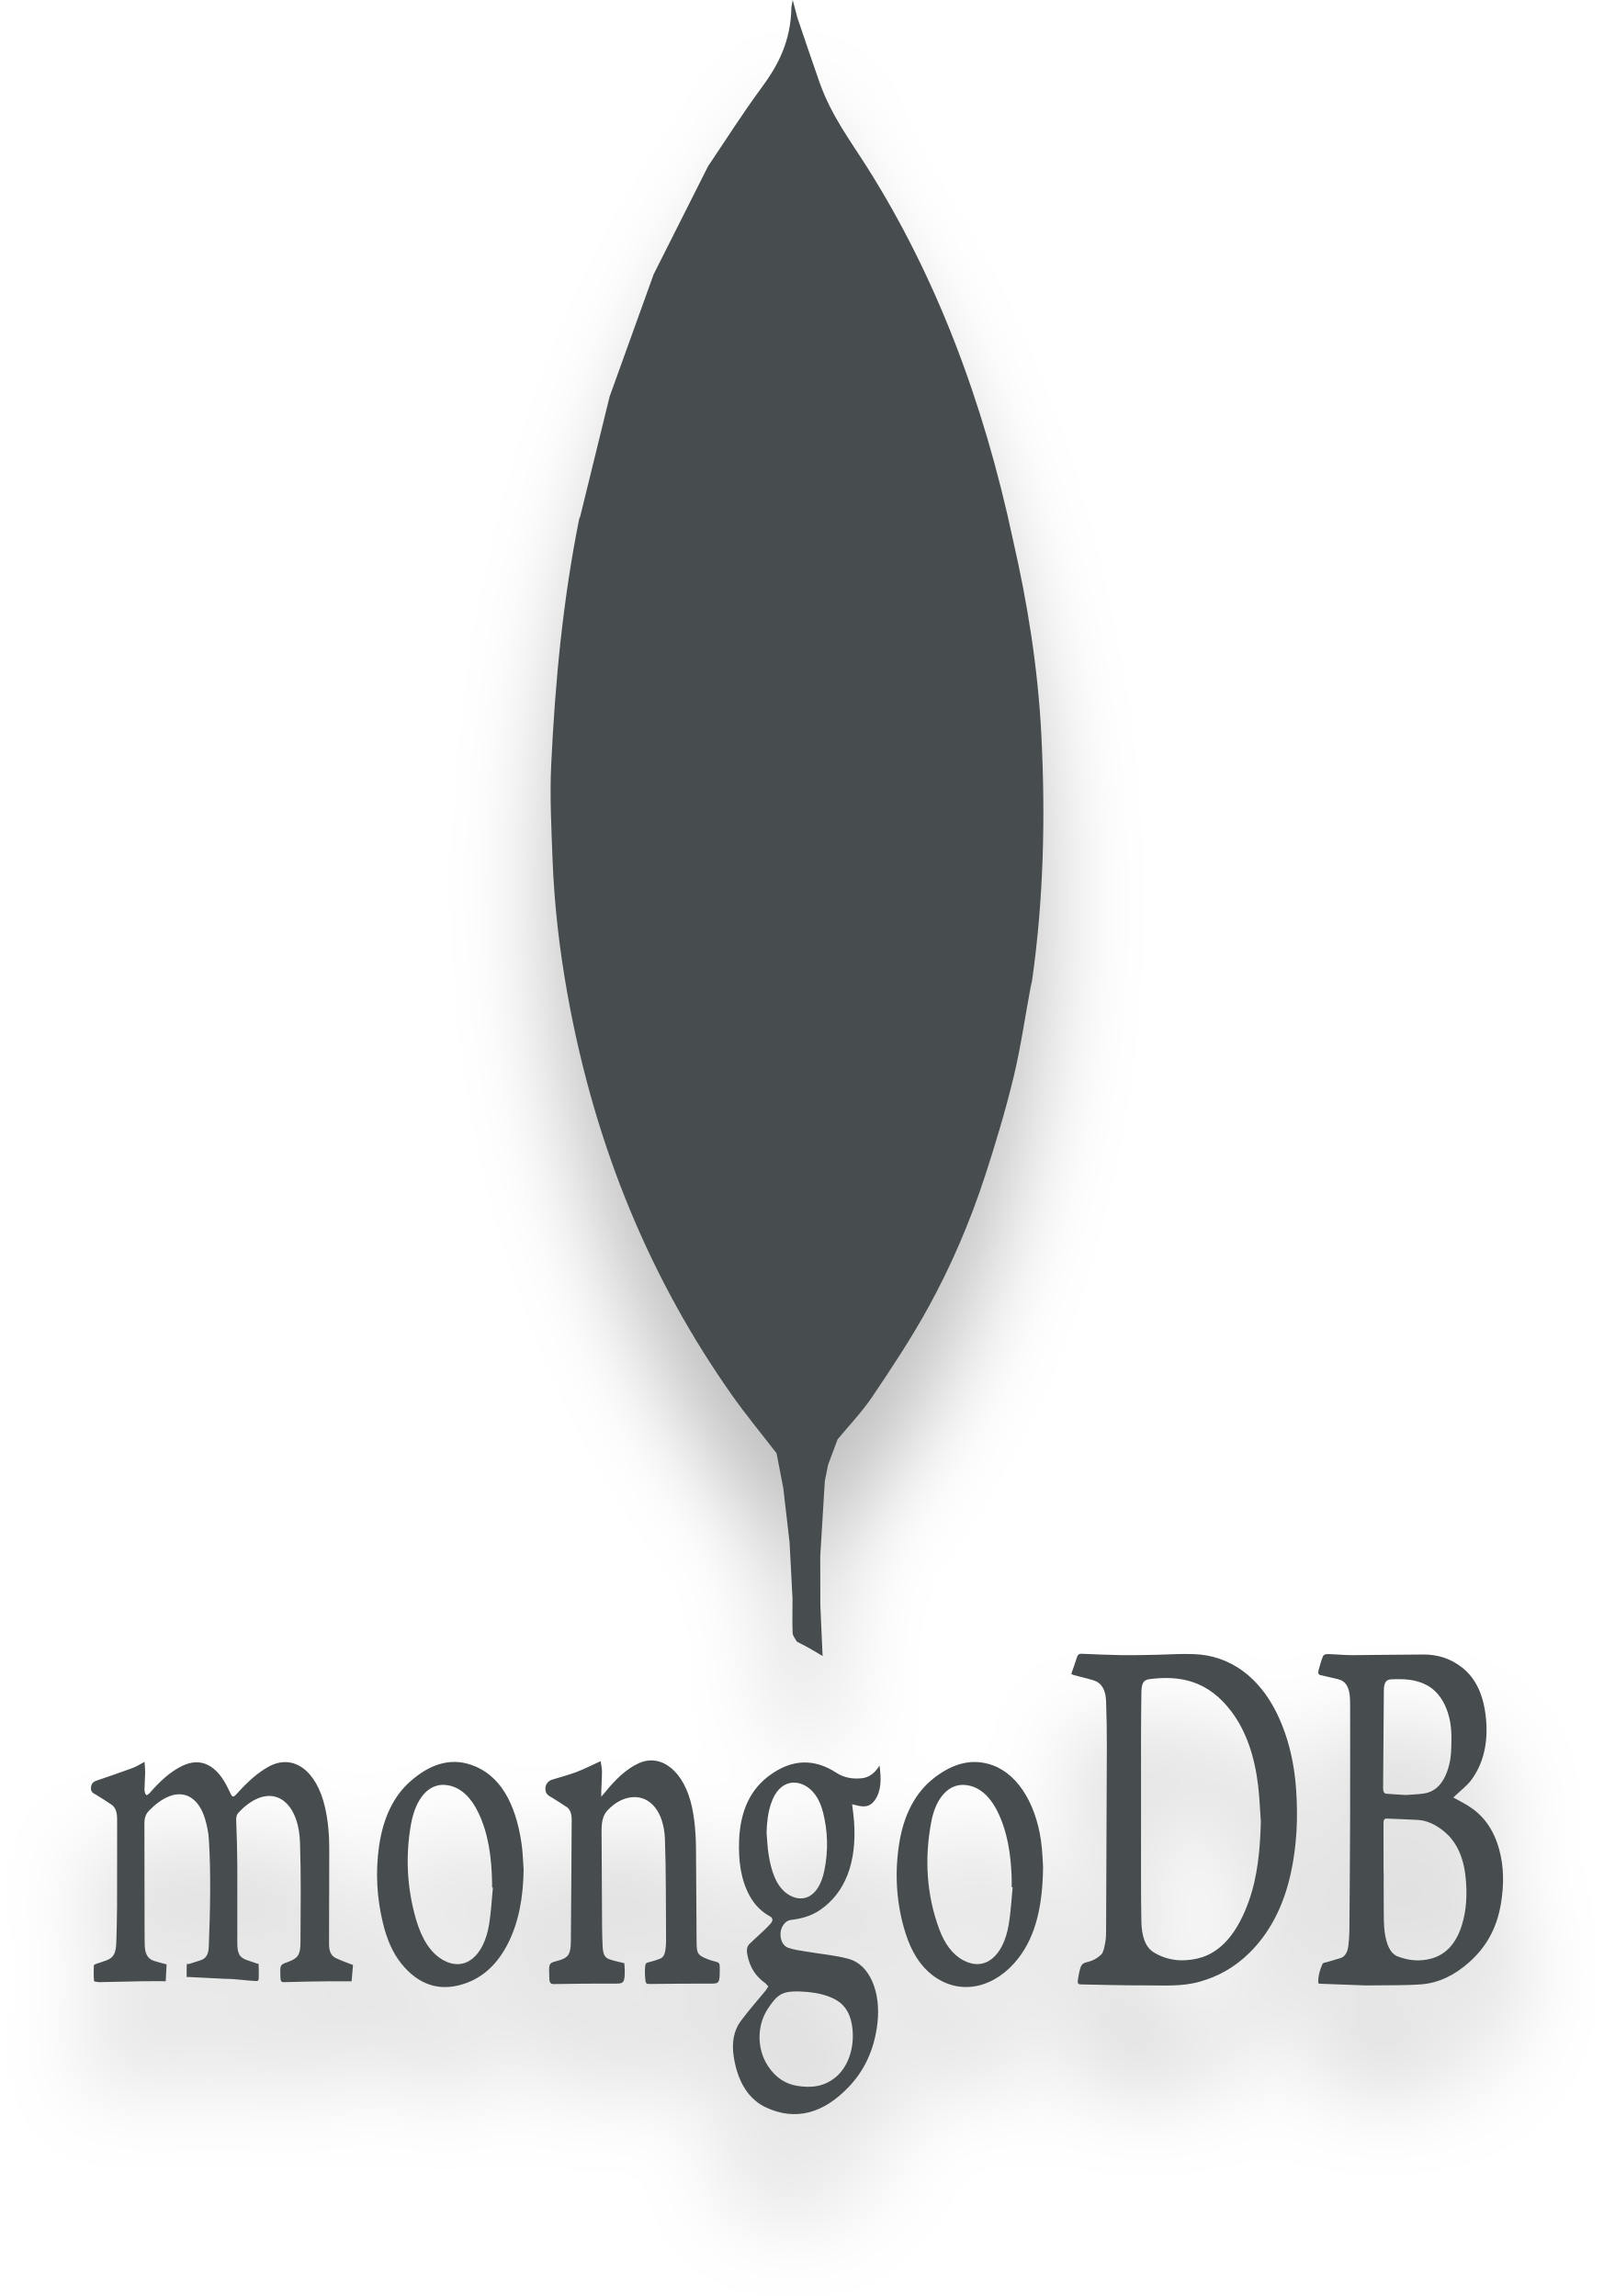
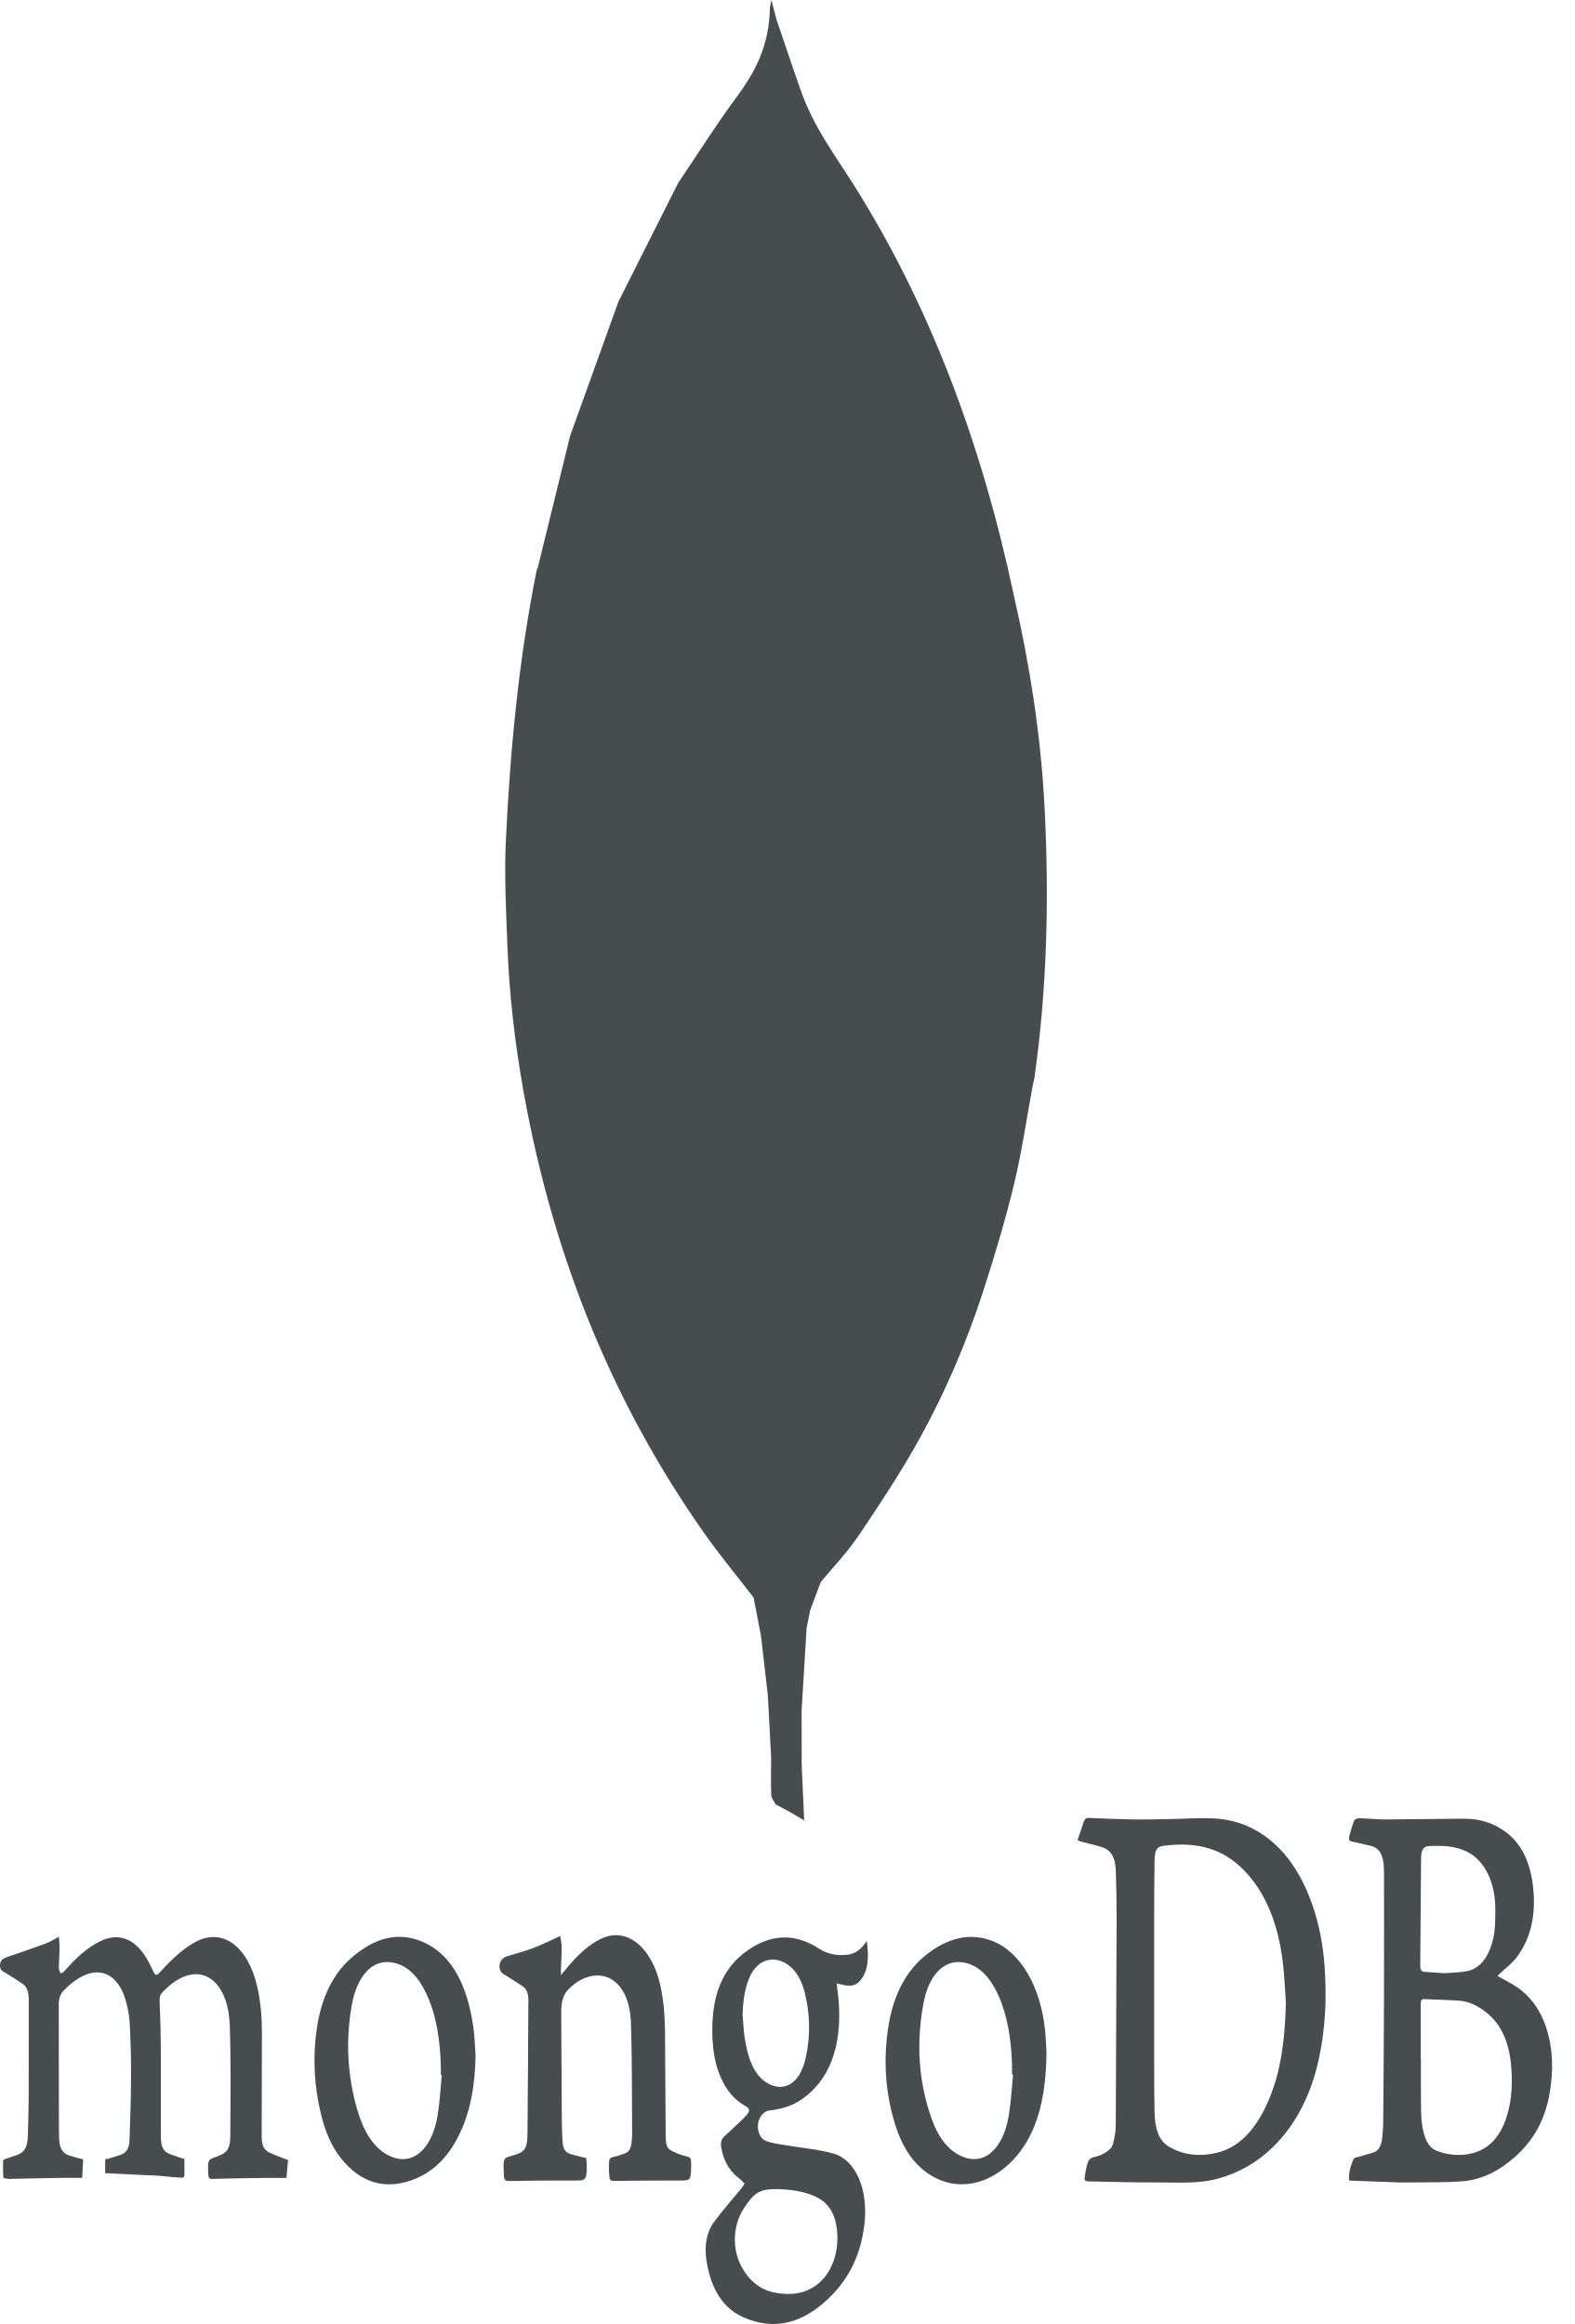
- <svg xmlns="http://www.w3.org/2000/svg" width="71" height="101" viewBox="0 0 71 101" fill="none">
-   <g filter="url(#filter0_d)">
-     <path fill-rule="evenodd" clip-rule="evenodd" d="M44.553 23.77C43.237 17.579 41.126 12.1 38.151 7.385C37.399 6.192 36.563 5.1 36.038 3.616C35.706 2.677 35.391 1.725 35.068 0.78L34.862 0L34.805 0.307C34.779 1.849 34.2 2.895 33.481 3.871C32.67 4.969 31.916 6.162 31.138 7.314L28.744 12.07L26.809 17.447L25.514 22.727L25.475 22.808C24.763 26.343 24.412 29.977 24.24 33.647C24.174 35.026 24.249 36.425 24.3 37.812C24.374 39.794 24.602 41.742 24.943 43.66C26.185 50.629 28.706 56.408 32.152 61.319C32.792 62.231 33.484 63.061 34.151 63.929L34.447 65.462L34.722 67.841L34.853 70.325C34.852 70.829 34.838 71.335 34.858 71.837C34.864 71.966 34.975 72.085 35.037 72.209L35.595 72.505L36.176 72.847L36.077 70.639L36.072 68.465L36.273 65.153L36.418 64.432L36.835 63.316C37.35 62.692 37.901 62.124 38.37 61.428C39.217 60.17 40.063 58.895 40.822 57.517C41.806 55.73 42.653 53.779 43.333 51.687C43.788 50.287 44.216 48.859 44.571 47.397C44.883 46.108 45.076 44.753 45.323 43.427L45.387 43.141C45.895 39.561 45.981 35.945 45.794 32.306C45.644 29.373 45.188 26.543 44.553 23.77V23.77ZM34.495 62.156C34.573 61.568 34.669 60.982 34.74 60.391C34.669 60.982 34.573 61.568 34.495 62.156ZM36.222 62.563L35.896 61.482L36.222 62.563L36.702 63.182L36.222 62.563ZM56.517 76.251C56.099 75.042 55.486 74.124 54.677 73.522C53.998 73.018 53.269 72.796 52.519 72.764C51.957 72.74 51.393 72.783 50.83 72.794C50.33 72.803 49.83 72.816 49.33 72.809C48.742 72.8 48.154 72.773 47.567 72.748C47.469 72.744 47.4 72.773 47.354 72.923C47.283 73.156 47.199 73.38 47.111 73.635L47.209 73.683C47.501 73.761 47.794 73.827 48.084 73.915C48.457 74.027 48.625 74.351 48.642 74.826C48.667 75.502 48.678 76.18 48.676 76.858C48.668 79.541 48.656 82.224 48.643 84.907C48.642 85.084 48.64 85.269 48.608 85.435C48.571 85.627 48.531 85.876 48.436 85.971C48.272 86.136 48.068 86.248 47.872 86.296C47.589 86.366 47.541 86.385 47.453 86.806L47.414 87.017C47.372 87.247 47.395 87.292 47.553 87.294C48.464 87.31 49.374 87.339 50.285 87.335C51.115 87.33 51.946 87.406 52.773 87.171C53.555 86.948 54.285 86.559 54.951 85.9C55.815 85.044 56.437 83.9 56.765 82.408C57.029 81.202 57.089 79.972 56.999 78.711C56.938 77.842 56.783 77.022 56.517 76.251V76.251ZM54.921 83.627C54.434 84.997 53.707 85.912 52.668 86.153C52.018 86.303 51.366 86.26 50.746 85.888C50.353 85.653 50.207 85.14 50.195 84.535C50.184 83.942 50.179 83.348 50.179 82.754C50.177 80.667 50.177 78.579 50.179 76.493C50.18 75.835 50.187 75.176 50.194 74.518C50.199 74.055 50.264 73.9 50.562 73.863C51.874 73.697 53.126 73.91 54.166 75.305C54.809 76.168 55.175 77.268 55.327 78.532C55.39 79.059 55.409 79.598 55.449 80.132C55.417 81.352 55.308 82.54 54.921 83.627ZM65.933 81.366C65.675 80.415 65.184 79.819 64.568 79.437C64.358 79.306 64.141 79.198 63.914 79.072L63.994 78.995C64.239 78.758 64.512 78.566 64.723 78.274C65.236 77.563 65.45 76.669 65.35 75.607C65.255 74.597 64.921 73.855 64.325 73.374C63.784 72.939 63.201 72.78 62.598 72.781C61.553 72.782 60.509 72.806 59.465 72.809C59.105 72.81 58.745 72.769 58.385 72.762C58.315 72.76 58.212 72.787 58.182 72.857C58.099 73.048 58.045 73.268 57.986 73.48C57.952 73.604 57.986 73.672 58.079 73.69C58.33 73.742 58.581 73.807 58.833 73.864C59.181 73.942 59.349 74.216 59.37 74.745L59.375 75.059C59.375 76.704 59.379 78.35 59.374 79.995C59.369 81.637 59.356 83.281 59.343 84.924C59.342 85.131 59.323 85.339 59.303 85.544C59.273 85.854 59.164 86.068 58.954 86.135L58.359 86.312C58.288 86.334 58.187 86.331 58.158 86.396C58.049 86.643 57.961 86.912 57.973 87.238L58.034 87.263L60.032 87.337L60.433 87.335C61.124 87.323 61.817 87.343 62.507 87.29C63.255 87.233 63.957 86.898 64.606 86.322C65.297 85.707 65.828 84.897 66.017 83.678C66.139 82.9 66.139 82.118 65.933 81.366V81.366ZM60.858 74.356C60.861 74.026 60.957 73.882 61.174 73.874C61.71 73.852 62.241 73.856 62.758 74.135C63.426 74.495 63.837 75.366 63.829 76.429C63.826 76.838 63.83 77.242 63.73 77.635C63.534 78.407 63.157 78.815 62.622 78.895C62.343 78.937 62.061 78.942 61.813 78.962L60.983 78.907C60.873 78.901 60.825 78.827 60.825 78.656L60.858 74.356V74.356ZM64.297 84.659C64.03 85.538 63.543 86 62.933 86.16C62.445 86.289 61.953 86.251 61.471 86.064C61.114 85.925 60.969 85.492 60.897 85.012C60.849 84.691 60.858 84.308 60.853 83.974C60.847 83.457 60.852 82.386 60.852 82.386H60.845C60.845 81.623 60.846 80.962 60.843 80.229C60.843 80.071 60.861 79.993 60.988 79.999C61.442 80.019 61.898 80.031 62.352 80.058C62.757 80.081 63.137 80.263 63.495 80.554C64.039 80.997 64.366 81.675 64.456 82.606C64.525 83.312 64.496 84.007 64.297 84.659V84.659ZM14.47 85.482L14.48 81.331C14.481 80.707 14.428 80.094 14.293 79.502C13.92 77.87 12.89 77.127 11.817 77.713C11.329 77.979 10.892 78.383 10.475 78.841C10.232 79.108 10.232 79.108 10.056 78.727C9.558 77.649 8.847 77.281 8.019 77.678C7.484 77.935 7.016 78.374 6.572 78.884C6.531 78.931 6.448 78.984 6.423 78.956C6.381 78.909 6.353 78.798 6.354 78.715L6.384 77.978C6.386 77.823 6.367 77.667 6.357 77.504C6.156 77.609 5.997 77.713 5.829 77.775C5.312 77.965 4.792 78.141 4.272 78.32C4.146 78.364 4.013 78.421 4.001 78.64C3.988 78.854 4.125 78.89 4.231 78.954C4.455 79.09 4.677 79.234 4.897 79.381C5.083 79.505 5.152 79.728 5.151 80.029C5.148 81.316 5.153 82.601 5.148 83.887C5.146 84.41 5.13 84.933 5.114 85.456C5.1 85.919 4.995 86.113 4.698 86.23C4.541 86.293 4.38 86.335 4.222 86.391C4.187 86.403 4.127 86.437 4.127 86.463C4.12 86.69 4.112 86.922 4.137 87.142C4.142 87.182 4.301 87.182 4.389 87.197L4.448 87.192C5.061 87.178 5.673 87.164 6.286 87.154C6.611 87.148 6.936 87.153 7.289 87.153L7.326 86.412C7.124 86.357 6.944 86.315 6.766 86.256C6.488 86.164 6.37 85.942 6.363 85.519L6.358 84.914C6.355 83.343 6.351 81.773 6.351 80.203C6.351 79.974 6.414 79.793 6.547 79.657C6.828 79.37 7.125 79.141 7.454 79.014C8.148 78.746 8.749 79.118 9.016 80.009C9.1 80.29 9.167 80.601 9.185 80.906C9.283 82.481 9.241 84.057 9.182 85.631C9.169 85.971 9.064 86.142 8.842 86.225L8.32 86.392C8.278 86.408 8.217 86.365 8.214 86.418C8.202 86.635 8.209 86.969 8.209 86.969H8.333L9.921 87.048C10.356 87.046 10.792 87.126 11.227 87.142C11.305 87.145 11.374 87.162 11.378 87.026C11.385 86.811 11.379 86.609 11.373 86.393L11.29 86.371L10.843 86.219C10.541 86.112 10.437 85.938 10.436 85.477C10.432 84.34 10.442 83.204 10.436 82.068C10.432 81.418 10.415 80.768 10.388 80.12C10.38 79.948 10.398 79.835 10.489 79.738C10.757 79.449 11.046 79.227 11.364 79.1C12.342 78.711 13.143 79.521 13.193 81.044C13.243 82.513 13.222 83.987 13.214 85.46C13.212 85.972 13.1 86.127 12.766 86.264L12.65 86.309C12.308 86.433 12.311 86.433 12.332 86.982C12.338 87.154 12.37 87.198 12.491 87.194C13.188 87.17 13.885 87.164 14.582 87.155C14.867 87.151 15.152 87.155 15.462 87.155L15.525 86.44C15.253 86.331 15.002 86.25 14.759 86.13C14.545 86.02 14.469 85.825 14.47 85.482V85.482ZM38.472 79.19C38.759 78.788 38.761 78.256 38.68 77.666C38.453 78.026 38.198 78.191 37.908 78.223C37.518 78.265 37.135 78.214 36.773 77.979C35.791 77.342 34.825 77.387 33.861 78.086C33.051 78.672 32.553 79.586 32.503 80.972C32.471 81.86 32.581 82.701 32.973 83.407C33.208 83.83 33.51 84.104 33.85 84.294C33.997 84.375 34.008 84.481 33.885 84.622C33.795 84.727 33.7 84.821 33.603 84.912C33.398 85.107 33.192 85.299 32.984 85.488C32.862 85.599 32.821 85.741 32.861 85.959C32.977 86.599 33.278 86.968 33.654 87.238L33.791 87.382L33.671 87.563C33.303 88.014 32.92 88.44 32.567 88.919C32.271 89.322 32.175 89.861 32.265 90.455C32.445 91.643 32.966 92.377 33.706 92.715C34.998 93.306 36.211 92.967 37.318 91.81C37.974 91.123 38.444 90.23 38.587 89.001C38.748 87.62 38.24 86.421 37.33 86.173C36.729 86.008 36.113 85.961 35.505 85.856C35.221 85.807 34.933 85.778 34.656 85.679C34.421 85.595 34.304 85.306 34.326 85.023C34.348 84.746 34.544 84.487 34.767 84.46C35.218 84.405 35.66 84.299 36.075 84.012C37.176 83.251 37.687 81.92 37.559 80.127C37.543 79.886 37.506 79.647 37.474 79.367C37.826 79.456 38.186 79.591 38.472 79.19V79.19ZM35.131 87.602C35.579 87.622 36.089 87.664 36.581 87.881C37.014 88.072 37.37 88.407 37.475 89.138C37.602 90.02 37.321 90.898 36.756 91.37C36.226 91.811 35.651 91.848 35.068 91.757C34.568 91.679 34.119 91.418 33.759 90.861C33.285 90.127 33.283 89.112 33.757 88.38C34.181 87.726 34.408 87.591 35.131 87.602V87.602ZM36.252 82.286C35.991 83.547 35.232 83.721 34.637 83.318C34.13 82.975 33.909 82.3 33.794 81.53C33.749 81.233 33.738 80.926 33.712 80.623C33.722 80.188 33.77 79.771 33.894 79.38C34.273 78.176 35.206 78.248 35.722 78.793C35.943 79.027 36.097 79.344 36.194 79.721C36.408 80.564 36.43 81.423 36.252 82.286ZM31.516 86.305C31.337 86.261 31.156 86.205 30.982 86.125C30.675 85.983 30.637 85.895 30.634 85.404C30.625 84.036 30.619 82.668 30.608 81.3C30.603 80.685 30.555 80.078 30.43 79.49C30.102 77.94 29.095 77.108 28.088 77.565C27.53 77.82 27.051 78.292 26.605 78.847L26.442 79.036L26.443 78.783C26.453 78.492 26.474 78.201 26.473 77.91C26.472 77.758 26.433 77.606 26.415 77.472C26.034 77.645 25.693 77.82 25.345 77.952C24.995 78.085 24.639 78.175 24.286 78.284C24.11 78.337 23.981 78.498 23.984 78.68C23.989 78.937 24.13 78.987 24.253 79.064C24.477 79.202 24.7 79.342 24.921 79.49C25.078 79.596 25.142 79.793 25.141 80.049C25.13 81.827 25.123 83.606 25.105 85.385C25.1 85.947 25.006 86.096 24.64 86.219L24.481 86.267C24.142 86.355 24.133 86.376 24.156 86.916L24.158 87.005C24.154 87.213 24.214 87.28 24.355 87.278C25.255 87.261 26.155 87.254 27.055 87.259C27.441 87.261 27.482 87.216 27.474 86.617L27.456 86.36C27.235 86.304 27.024 86.263 26.818 86.195C26.602 86.122 26.525 85.989 26.505 85.657C26.486 85.354 26.48 85.046 26.478 84.741C26.468 83.343 26.46 81.945 26.455 80.548C26.454 80.196 26.497 79.869 26.712 79.642C27.037 79.299 27.392 79.101 27.786 79.06C28.588 78.977 29.198 79.696 29.242 80.904C29.295 82.395 29.279 83.892 29.292 85.386C29.293 85.498 29.28 85.61 29.27 85.721C29.25 85.939 29.18 86.103 29.033 86.16C28.89 86.216 28.745 86.267 28.599 86.3C28.381 86.349 28.377 86.347 28.36 86.679L28.365 86.903C28.391 87.289 28.392 87.278 28.65 87.274C29.521 87.263 30.391 87.256 31.26 87.258C31.624 87.259 31.65 87.233 31.653 86.667L31.652 86.532C31.658 86.387 31.615 86.328 31.516 86.305V86.305ZM43.672 77.659C42.76 77.323 41.895 77.573 41.073 78.215C40.275 78.839 39.741 79.803 39.538 81.135C39.332 82.481 39.43 83.794 39.824 85.044C40.08 85.856 40.475 86.483 41.011 86.891C42.268 87.847 43.805 87.413 44.79 86.135C45.568 85.126 45.854 83.783 45.871 82.121C45.86 81.954 45.85 81.633 45.82 81.316C45.655 79.506 44.826 78.085 43.672 77.659V77.659ZM44.363 84.649C44.121 86.089 43.297 86.729 42.367 86.234C41.892 85.983 41.538 85.501 41.299 84.849C40.75 83.353 40.644 81.762 40.957 80.129C41.165 79.042 41.757 78.447 42.462 78.522C43.092 78.588 43.576 79.045 43.931 79.819C44.306 80.636 44.45 81.566 44.489 82.541C44.495 82.698 44.49 82.854 44.49 83.012L44.534 83.019C44.478 83.564 44.452 84.119 44.363 84.649V84.649ZM20.728 77.636C19.768 77.304 18.869 77.632 18.036 78.369C17.316 79.005 16.851 79.957 16.672 81.2C16.505 82.361 16.573 83.503 16.845 84.615C17.011 85.293 17.262 85.889 17.631 86.354C18.407 87.332 19.313 87.58 20.278 87.307C21.095 87.076 21.813 86.528 22.334 85.502C22.823 84.543 23.009 83.442 23.028 82.249C22.999 81.871 22.992 81.486 22.939 81.117C22.675 79.276 21.962 78.061 20.728 77.636V77.636ZM21.511 84.645C21.277 86.077 20.439 86.733 19.516 86.238C18.923 85.92 18.537 85.264 18.293 84.423C17.902 83.073 17.822 81.667 18.075 80.242C18.269 79.153 18.854 78.35 19.749 78.543C20.298 78.66 20.727 79.084 21.047 79.758C21.478 80.668 21.62 81.709 21.64 82.803V83.027L21.676 83.035C21.623 83.573 21.597 84.12 21.511 84.645V84.645Z" fill="#474D4F" />
-   </g>
-   <defs>
-     <filter id="filter0_d" x="0" y="0" width="70.1" height="101" filterUnits="userSpaceOnUse" color-interpolation-filters="sRGB">
-       <feFlood flood-opacity="0" result="BackgroundImageFix" />
-       <feColorMatrix in="SourceAlpha" type="matrix" values="0 0 0 0 0 0 0 0 0 0 0 0 0 0 0 0 0 0 127 0" />
-       <feOffset dy="4" />
-       <feGaussianBlur stdDeviation="2" />
-       <feColorMatrix type="matrix" values="0 0 0 0 0 0 0 0 0 0 0 0 0 0 0 0 0 0 0.25 0" />
-       <feBlend mode="normal" in2="BackgroundImageFix" result="effect1_dropShadow" />
-       <feBlend mode="normal" in="SourceGraphic" in2="effect1_dropShadow" result="shape" />
-     </filter>
-   </defs>
+ <svg xmlns="http://www.w3.org/2000/svg" width="63" height="93" viewBox="0 0 63 93" fill="none">
+   <path fill-rule="evenodd" clip-rule="evenodd" d="M40.553 23.77C39.237 17.579 37.126 12.1 34.151 7.385C33.399 6.192 32.563 5.1 32.038 3.616C31.706 2.677 31.391 1.725 31.068 0.78L30.863 0L30.805 0.307C30.779 1.849 30.2 2.895 29.481 3.871C28.67 4.969 27.916 6.162 27.138 7.314L24.744 12.07L22.809 17.447L21.514 22.727L21.475 22.808C20.763 26.343 20.412 29.977 20.24 33.647C20.174 35.026 20.249 36.425 20.3 37.812C20.374 39.794 20.602 41.742 20.943 43.66C22.185 50.629 24.706 56.408 28.152 61.319C28.792 62.231 29.484 63.061 30.151 63.929L30.447 65.462L30.722 67.841L30.853 70.325C30.852 70.829 30.838 71.335 30.858 71.837C30.863 71.966 30.975 72.085 31.037 72.209L31.595 72.505L32.176 72.847L32.077 70.639L32.072 68.465L32.273 65.153L32.418 64.432L32.835 63.316C33.35 62.692 33.901 62.124 34.37 61.428C35.217 60.17 36.063 58.895 36.822 57.517C37.806 55.73 38.653 53.779 39.333 51.687C39.788 50.287 40.216 48.859 40.571 47.397C40.883 46.108 41.076 44.753 41.323 43.427L41.387 43.141C41.895 39.561 41.981 35.945 41.794 32.306C41.644 29.373 41.188 26.543 40.553 23.77ZM30.495 62.156C30.573 61.568 30.669 60.982 30.74 60.391C30.669 60.982 30.573 61.568 30.495 62.156ZM32.222 62.563L31.896 61.482L32.222 62.563L32.702 63.182L32.222 62.563ZM52.517 76.251C52.099 75.042 51.486 74.124 50.677 73.522C49.998 73.018 49.269 72.796 48.519 72.764C47.957 72.74 47.393 72.783 46.83 72.794C46.33 72.803 45.83 72.816 45.33 72.809C44.742 72.8 44.154 72.773 43.567 72.748C43.469 72.744 43.4 72.773 43.354 72.923C43.283 73.156 43.199 73.38 43.111 73.635L43.209 73.683C43.501 73.761 43.794 73.827 44.084 73.915C44.457 74.027 44.625 74.351 44.642 74.826C44.667 75.502 44.678 76.18 44.676 76.858C44.668 79.541 44.656 82.224 44.643 84.907C44.642 85.084 44.64 85.269 44.608 85.435C44.571 85.627 44.531 85.876 44.436 85.971C44.272 86.136 44.068 86.248 43.872 86.296C43.589 86.366 43.541 86.385 43.453 86.806L43.414 87.017C43.372 87.247 43.395 87.292 43.553 87.294C44.464 87.31 45.374 87.339 46.285 87.335C47.115 87.33 47.946 87.406 48.773 87.171C49.555 86.948 50.285 86.559 50.951 85.9C51.815 85.044 52.437 83.9 52.765 82.408C53.029 81.202 53.089 79.972 52.999 78.711C52.938 77.842 52.783 77.022 52.517 76.251ZM50.921 83.627C50.434 84.997 49.707 85.912 48.668 86.153C48.018 86.303 47.366 86.26 46.746 85.888C46.353 85.653 46.207 85.14 46.195 84.535C46.184 83.942 46.179 83.348 46.179 82.754C46.177 80.667 46.177 78.579 46.179 76.493C46.18 75.835 46.187 75.176 46.194 74.518C46.199 74.055 46.264 73.9 46.562 73.863C47.874 73.697 49.126 73.91 50.166 75.305C50.809 76.168 51.175 77.268 51.327 78.532C51.39 79.059 51.409 79.598 51.449 80.132C51.417 81.352 51.308 82.54 50.921 83.627ZM61.933 81.366C61.675 80.415 61.184 79.819 60.568 79.437C60.358 79.306 60.141 79.198 59.914 79.072L59.994 78.995C60.239 78.758 60.512 78.566 60.723 78.274C61.236 77.563 61.45 76.669 61.35 75.607C61.255 74.597 60.921 73.855 60.325 73.374C59.784 72.939 59.201 72.78 58.598 72.781C57.553 72.782 56.509 72.806 55.465 72.809C55.105 72.81 54.745 72.769 54.385 72.762C54.315 72.76 54.212 72.787 54.182 72.857C54.099 73.048 54.045 73.268 53.986 73.48C53.952 73.604 53.986 73.672 54.079 73.69C54.33 73.742 54.581 73.807 54.833 73.864C55.181 73.942 55.349 74.216 55.37 74.745L55.375 75.059C55.375 76.704 55.379 78.35 55.374 79.995C55.369 81.637 55.356 83.281 55.343 84.924C55.342 85.131 55.323 85.339 55.303 85.544C55.273 85.854 55.164 86.068 54.954 86.135L54.359 86.312C54.288 86.334 54.187 86.331 54.158 86.396C54.049 86.643 53.961 86.912 53.973 87.238L54.034 87.263L56.032 87.337L56.433 87.335C57.124 87.323 57.817 87.343 58.507 87.29C59.255 87.233 59.957 86.898 60.606 86.322C61.297 85.707 61.828 84.897 62.017 83.678C62.139 82.9 62.139 82.118 61.933 81.366ZM56.858 74.356C56.861 74.026 56.957 73.882 57.174 73.874C57.71 73.852 58.241 73.856 58.758 74.135C59.426 74.495 59.837 75.366 59.829 76.429C59.826 76.838 59.83 77.242 59.73 77.635C59.534 78.407 59.157 78.815 58.622 78.895C58.343 78.937 58.061 78.942 57.813 78.962L56.983 78.907C56.873 78.901 56.825 78.827 56.825 78.656L56.858 74.356ZM60.297 84.659C60.03 85.538 59.543 86 58.933 86.16C58.445 86.289 57.953 86.251 57.471 86.064C57.114 85.925 56.969 85.492 56.897 85.012C56.849 84.691 56.858 84.308 56.853 83.974C56.847 83.457 56.852 82.386 56.852 82.386H56.845C56.845 81.623 56.846 80.962 56.843 80.229C56.843 80.071 56.861 79.993 56.988 79.999C57.442 80.019 57.898 80.031 58.352 80.058C58.757 80.081 59.137 80.263 59.495 80.554C60.039 80.997 60.366 81.675 60.456 82.606C60.525 83.312 60.495 84.007 60.297 84.659ZM10.47 85.482L10.48 81.331C10.481 80.707 10.428 80.094 10.293 79.502C9.92 77.87 8.89 77.127 7.817 77.713C7.329 77.979 6.892 78.383 6.475 78.841C6.232 79.108 6.232 79.108 6.056 78.727C5.558 77.649 4.847 77.281 4.019 77.678C3.484 77.935 3.016 78.374 2.572 78.884C2.531 78.931 2.448 78.984 2.423 78.956C2.381 78.909 2.353 78.798 2.354 78.715L2.384 77.978C2.386 77.823 2.367 77.667 2.357 77.504C2.156 77.609 1.997 77.713 1.829 77.775C1.312 77.965 0.792 78.141 0.272 78.32C0.146 78.364 0.013 78.421 0.001 78.64C-0.012 78.854 0.125 78.89 0.231 78.954C0.455 79.09 0.677 79.234 0.897 79.381C1.083 79.505 1.152 79.728 1.151 80.029C1.148 81.316 1.153 82.601 1.148 83.887C1.146 84.41 1.13 84.933 1.114 85.456C1.1 85.919 0.995 86.113 0.698 86.23C0.541 86.293 0.38 86.335 0.222 86.391C0.187 86.403 0.127 86.437 0.127 86.463C0.12 86.69 0.112 86.922 0.137 87.142C0.142 87.182 0.301 87.182 0.389 87.197L0.448 87.192C1.061 87.178 1.673 87.164 2.286 87.154C2.611 87.148 2.936 87.153 3.289 87.153L3.326 86.412C3.124 86.357 2.944 86.315 2.766 86.256C2.488 86.164 2.37 85.942 2.363 85.519L2.358 84.914C2.355 83.343 2.351 81.773 2.351 80.203C2.351 79.974 2.414 79.793 2.547 79.657C2.828 79.37 3.125 79.141 3.454 79.014C4.148 78.746 4.749 79.118 5.016 80.009C5.1 80.29 5.167 80.601 5.185 80.906C5.283 82.481 5.241 84.057 5.182 85.631C5.169 85.971 5.064 86.142 4.842 86.225L4.32 86.392C4.278 86.408 4.217 86.365 4.214 86.418C4.202 86.635 4.209 86.969 4.209 86.969H4.333L5.921 87.048C6.356 87.046 6.792 87.126 7.227 87.142C7.305 87.145 7.374 87.162 7.378 87.026C7.385 86.811 7.379 86.609 7.373 86.393L7.29 86.371L6.843 86.219C6.541 86.112 6.437 85.938 6.436 85.477C6.432 84.34 6.442 83.204 6.436 82.068C6.432 81.418 6.416 80.768 6.388 80.12C6.38 79.948 6.398 79.835 6.489 79.738C6.757 79.449 7.046 79.227 7.364 79.1C8.342 78.711 9.143 79.521 9.193 81.044C9.243 82.513 9.222 83.987 9.215 85.46C9.212 85.972 9.1 86.127 8.766 86.264L8.65 86.309C8.308 86.433 8.311 86.433 8.332 86.982C8.338 87.154 8.369 87.198 8.491 87.194C9.188 87.17 9.885 87.164 10.582 87.155C10.867 87.151 11.152 87.155 11.462 87.155L11.525 86.44C11.253 86.331 11.002 86.25 10.759 86.13C10.545 86.02 10.469 85.825 10.47 85.482ZM34.472 79.19C34.759 78.788 34.761 78.256 34.68 77.666C34.453 78.026 34.198 78.191 33.908 78.223C33.518 78.265 33.135 78.214 32.772 77.979C31.791 77.342 30.825 77.387 29.861 78.086C29.051 78.672 28.553 79.586 28.503 80.972C28.471 81.86 28.581 82.701 28.973 83.407C29.208 83.83 29.51 84.104 29.85 84.294C29.997 84.375 30.008 84.481 29.885 84.622C29.795 84.727 29.7 84.821 29.604 84.912C29.398 85.107 29.192 85.299 28.984 85.488C28.862 85.599 28.821 85.741 28.86 85.959C28.977 86.599 29.278 86.968 29.654 87.238L29.791 87.382L29.671 87.563C29.303 88.014 28.92 88.44 28.567 88.919C28.271 89.322 28.175 89.861 28.265 90.455C28.445 91.643 28.966 92.377 29.706 92.715C30.998 93.306 32.211 92.967 33.318 91.81C33.974 91.123 34.444 90.23 34.587 89.001C34.748 87.62 34.24 86.421 33.33 86.173C32.729 86.008 32.113 85.961 31.505 85.856C31.221 85.807 30.933 85.778 30.656 85.679C30.421 85.595 30.305 85.306 30.326 85.023C30.348 84.746 30.544 84.487 30.767 84.46C31.218 84.405 31.66 84.299 32.075 84.012C33.176 83.251 33.687 81.92 33.559 80.127C33.543 79.886 33.506 79.647 33.474 79.367C33.826 79.456 34.186 79.591 34.472 79.19ZM31.131 87.602C31.579 87.622 32.089 87.664 32.581 87.881C33.014 88.072 33.37 88.407 33.475 89.138C33.602 90.02 33.321 90.898 32.756 91.37C32.226 91.811 31.651 91.848 31.068 91.757C30.568 91.679 30.119 91.418 29.759 90.861C29.285 90.127 29.283 89.112 29.757 88.38C30.181 87.726 30.408 87.591 31.131 87.602ZM32.252 82.286C31.991 83.547 31.232 83.721 30.637 83.318C30.13 82.975 29.909 82.3 29.794 81.53C29.749 81.233 29.738 80.926 29.712 80.623C29.722 80.188 29.77 79.771 29.894 79.38C30.273 78.176 31.206 78.248 31.722 78.793C31.943 79.027 32.097 79.344 32.194 79.721C32.408 80.564 32.43 81.423 32.252 82.286ZM27.516 86.305C27.337 86.261 27.156 86.205 26.982 86.124C26.675 85.983 26.637 85.895 26.634 85.404C26.625 84.036 26.619 82.668 26.608 81.3C26.603 80.685 26.555 80.078 26.43 79.49C26.102 77.94 25.095 77.108 24.088 77.565C23.53 77.82 23.051 78.292 22.605 78.847L22.442 79.036L22.443 78.783C22.453 78.492 22.474 78.201 22.473 77.91C22.472 77.758 22.433 77.606 22.415 77.472C22.034 77.645 21.693 77.82 21.345 77.952C20.995 78.085 20.639 78.175 20.286 78.284C20.11 78.337 19.981 78.498 19.984 78.68C19.989 78.937 20.13 78.987 20.253 79.064C20.477 79.202 20.7 79.342 20.921 79.49C21.078 79.596 21.142 79.793 21.141 80.049C21.13 81.827 21.123 83.606 21.105 85.385C21.1 85.947 21.006 86.096 20.64 86.219L20.481 86.267C20.142 86.355 20.133 86.376 20.156 86.916L20.158 87.005C20.154 87.213 20.214 87.28 20.355 87.278C21.255 87.261 22.155 87.254 23.055 87.259C23.441 87.261 23.482 87.216 23.474 86.617L23.456 86.36C23.235 86.304 23.024 86.263 22.818 86.195C22.602 86.122 22.525 85.989 22.505 85.657C22.486 85.354 22.48 85.046 22.478 84.741C22.468 83.343 22.46 81.945 22.455 80.548C22.454 80.196 22.497 79.869 22.712 79.642C23.037 79.299 23.392 79.101 23.786 79.06C24.588 78.977 25.198 79.696 25.242 80.904C25.295 82.395 25.279 83.892 25.292 85.386C25.293 85.498 25.28 85.61 25.27 85.721C25.25 85.939 25.18 86.103 25.033 86.16C24.89 86.216 24.745 86.267 24.599 86.3C24.381 86.349 24.377 86.347 24.36 86.679L24.365 86.903C24.391 87.289 24.392 87.278 24.65 87.274C25.521 87.263 26.391 87.256 27.26 87.258C27.624 87.259 27.65 87.233 27.653 86.667L27.652 86.532C27.658 86.387 27.615 86.328 27.516 86.305ZM39.672 77.659C38.76 77.323 37.895 77.573 37.073 78.215C36.275 78.839 35.741 79.803 35.538 81.135C35.332 82.481 35.43 83.794 35.824 85.044C36.08 85.856 36.475 86.483 37.011 86.891C38.268 87.847 39.805 87.413 40.79 86.135C41.568 85.126 41.854 83.783 41.871 82.121C41.86 81.954 41.85 81.633 41.82 81.316C41.655 79.506 40.826 78.085 39.672 77.659ZM40.363 84.649C40.121 86.089 39.297 86.729 38.367 86.234C37.892 85.983 37.538 85.501 37.299 84.849C36.75 83.353 36.644 81.762 36.957 80.129C37.165 79.042 37.757 78.447 38.462 78.522C39.092 78.588 39.576 79.045 39.931 79.819C40.306 80.636 40.45 81.566 40.489 82.541C40.495 82.698 40.49 82.854 40.49 83.012L40.534 83.019C40.478 83.564 40.452 84.119 40.363 84.649ZM16.728 77.636C15.768 77.304 14.869 77.632 14.036 78.369C13.316 79.005 12.851 79.957 12.672 81.2C12.505 82.361 12.573 83.503 12.845 84.615C13.011 85.293 13.262 85.889 13.631 86.354C14.407 87.332 15.313 87.58 16.278 87.307C17.095 87.076 17.813 86.528 18.334 85.502C18.823 84.543 19.009 83.442 19.028 82.249C18.999 81.871 18.992 81.486 18.939 81.117C18.675 79.276 17.962 78.061 16.728 77.636ZM17.511 84.645C17.277 86.077 16.439 86.733 15.516 86.238C14.923 85.92 14.537 85.264 14.293 84.423C13.902 83.073 13.822 81.667 14.075 80.242C14.269 79.153 14.854 78.35 15.749 78.543C16.298 78.66 16.727 79.084 17.047 79.758C17.478 80.668 17.62 81.709 17.64 82.803V83.027L17.676 83.035C17.623 83.573 17.597 84.12 17.511 84.645Z" fill="#474D4F" />
</svg>
